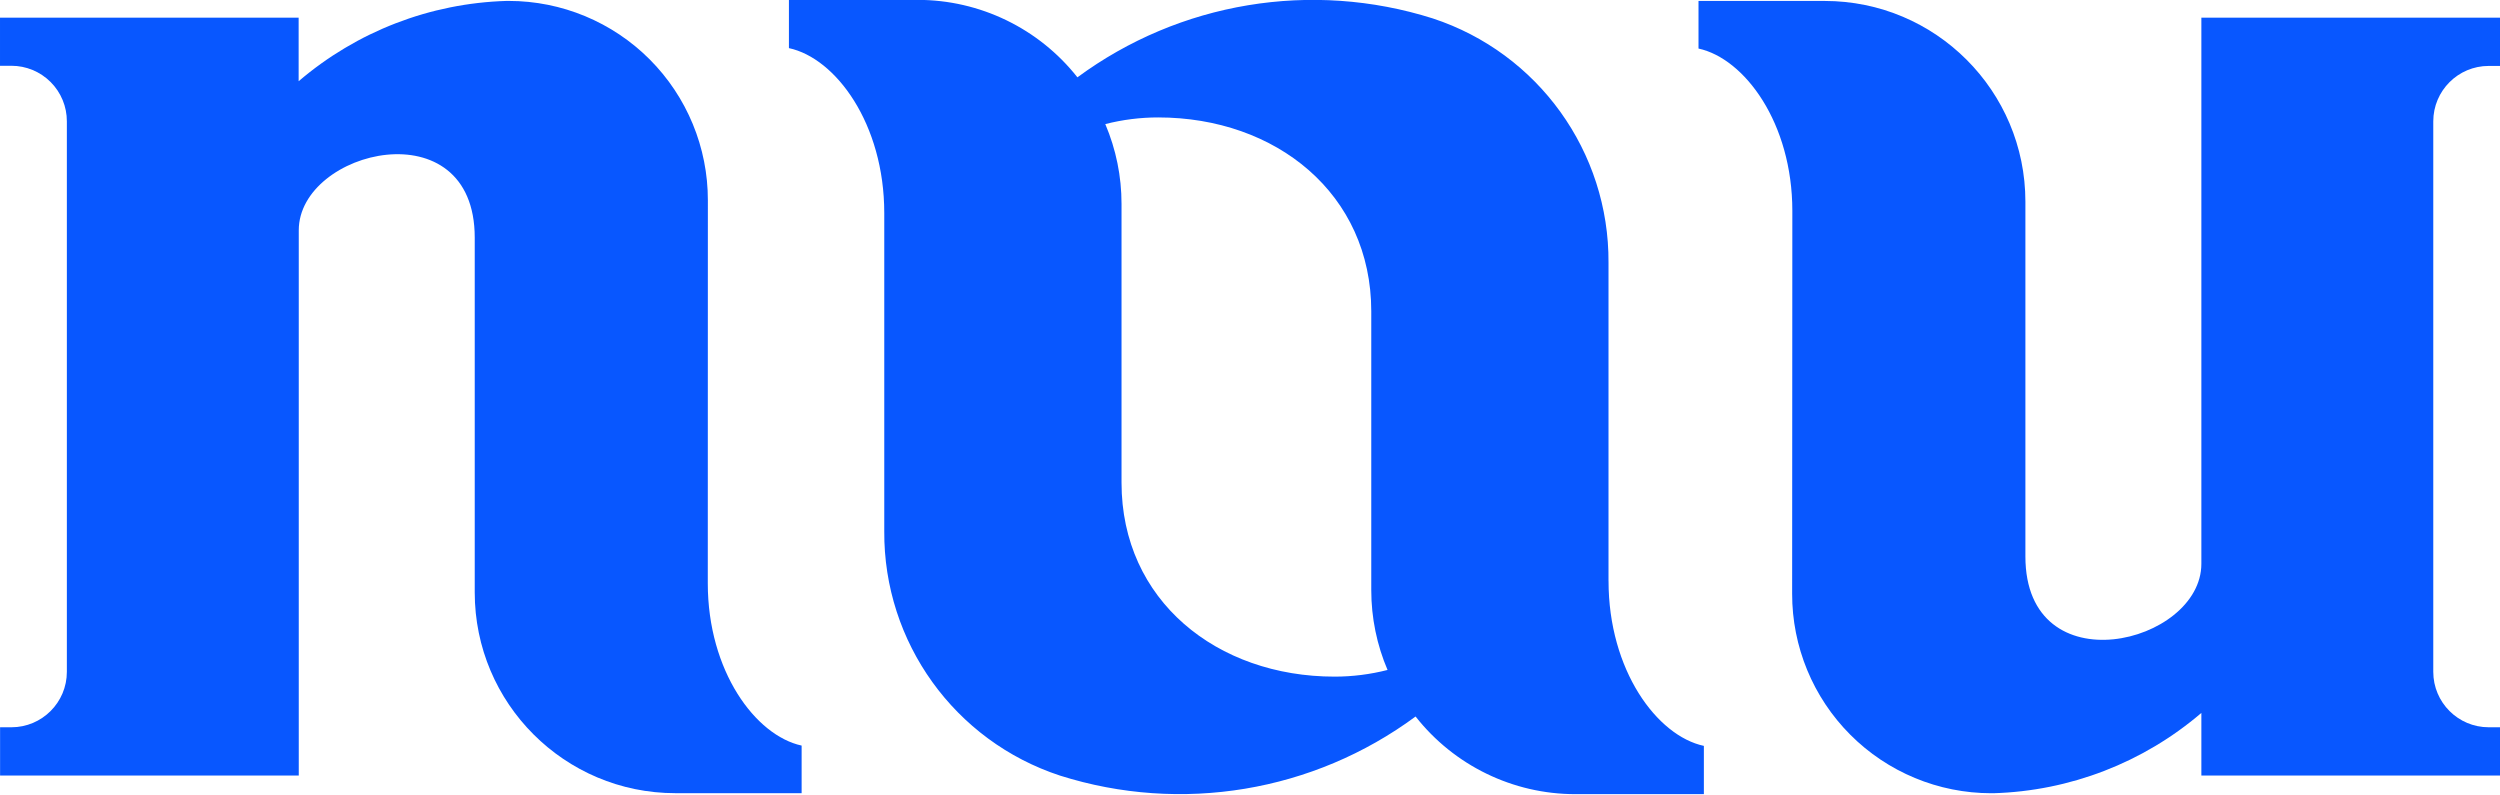
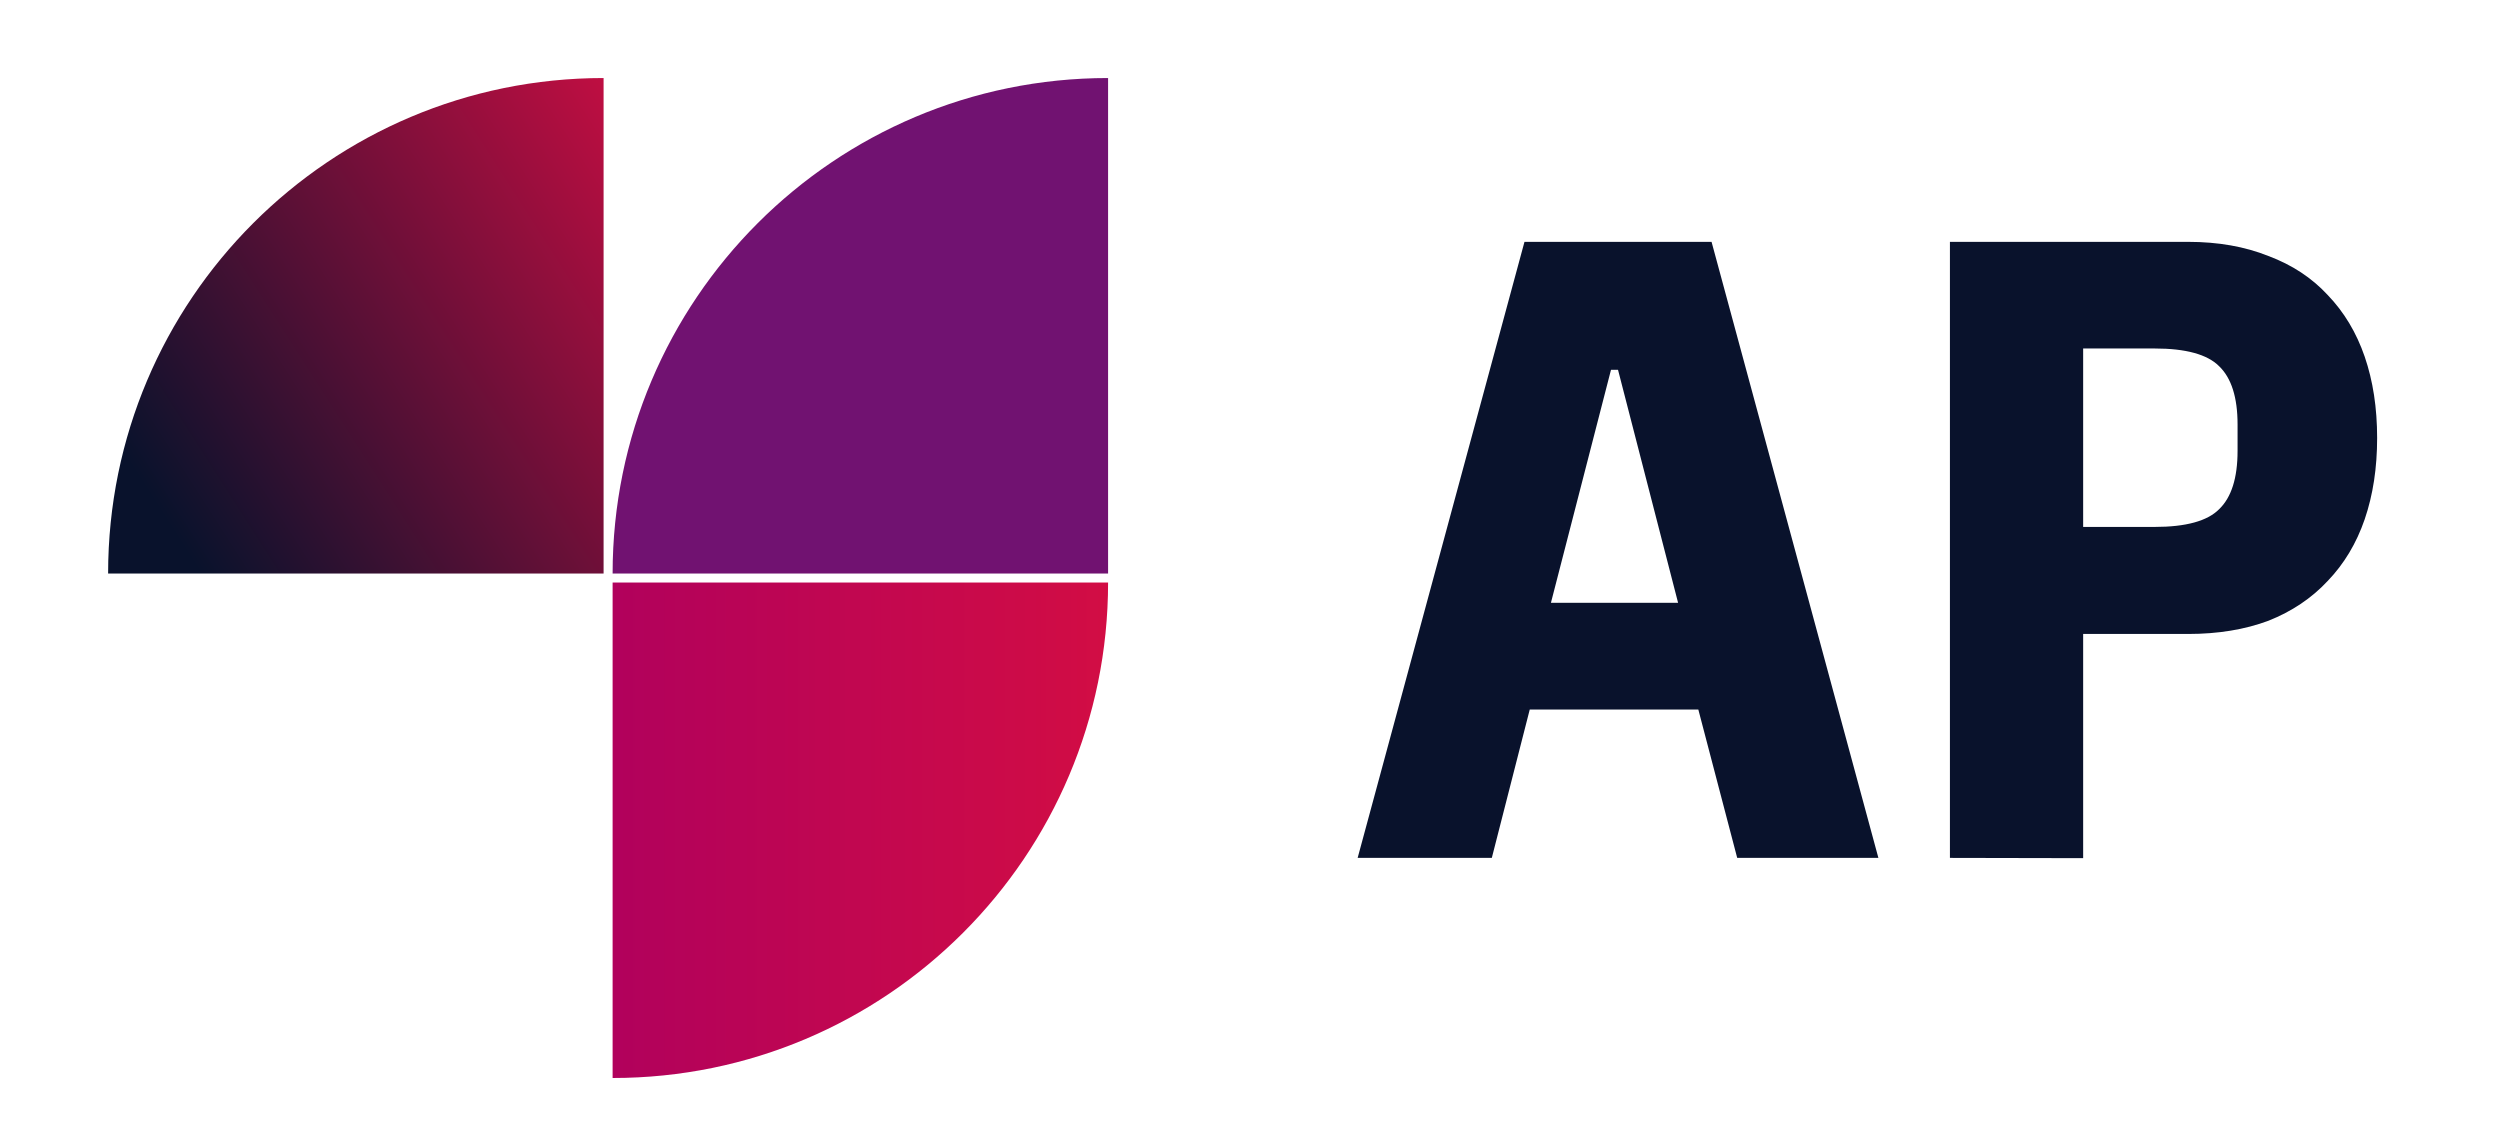
- <svg xmlns="http://www.w3.org/2000/svg" width="99.804" height="31.704" viewBox="0 0 99.804 31.704">
-   <g id="Group_291" data-name="Group 291" transform="translate(-6230 -1753)">
-     <path id="Path_54" data-name="Path 54" d="M146.28,207.577a7.95,7.95,0,0,0,7.946,7.964h.091a13.369,13.369,0,0,0,8.3-3.206v2.5h11.924v-1.927h-.453a2.214,2.214,0,0,1-2.213-2.214V188.72a2.214,2.214,0,0,1,2.213-2.214h.453v-1.927l-11.924,0v21.8c0,3.219-7.025,4.923-7.025-.292V191.925a8.013,8.013,0,0,0-8.013-8.013h-5.037v1.9c1.841.4,3.746,2.973,3.746,6.482h0Z" transform="translate(6155.265 1569.126)" fill="#0857ff" />
-     <path id="Path_55" data-name="Path 55" d="M89.89,191.875a7.95,7.95,0,0,0-7.947-7.964h-.09a13.373,13.373,0,0,0-8.3,3.206v-2.538H61.631V186.5h.452A2.214,2.214,0,0,1,64.3,188.72v21.973a2.214,2.214,0,0,1-2.214,2.215h-.452v1.926l11.924,0V193.068c0-3.218,7.025-4.923,7.025.293v14.165a8.013,8.013,0,0,0,8.013,8.013h5.037v-1.9c-1.841-.4-3.746-2.973-3.746-6.481h0Z" transform="translate(6168.369 1569.126)" fill="#0857ff" />
-     <path id="Path_56" data-name="Path 56" d="M131.932,207.058h0l0-12.7a10.2,10.2,0,0,0-7.016-9.756,15.847,15.847,0,0,0-14.186,2.352c.021.027.021.028,0,0a8.124,8.124,0,0,0-6.384-3.092H99.213v1.926c1.87.4,3.806,3.02,3.806,6.586h0l0,12.7a10.2,10.2,0,0,0,7.016,9.756,15.844,15.844,0,0,0,14.195-2.359,8.114,8.114,0,0,0,6.375,3.1h5.134v-1.927c-1.87-.4-3.806-3.02-3.806-6.586m-8.824,3.555a8.512,8.512,0,0,1-2.112.266c-4.7,0-8.506-3.043-8.506-7.741h0V192.008a8.12,8.12,0,0,0-.648-3.187l0,0a8.506,8.506,0,0,1,2.111-.266c4.7,0,8.507,3.044,8.507,7.741h0v11.131a8.116,8.116,0,0,0,.656,3.2l-.01-.02" transform="translate(6162.282 1569.133)" fill="#0857ff" />
+ <svg xmlns="http://www.w3.org/2000/svg" xmlns:xlink="http://www.w3.org/1999/xlink" width="70" height="32" viewBox="0 0 18.521 8.467" version="1.1" id="svg1">
+   <defs id="defs1">
+     <linearGradient id="linearGradient44">
+       <stop style="stop-color:#09122c;stop-opacity:1;" offset="0" id="stop44" />
+       <stop style="stop-color:#d20d44;stop-opacity:1;" offset="1" id="stop45" />
+     </linearGradient>
+     <linearGradient id="linearGradient47">
+       <stop style="stop-color:#b1015c;stop-opacity:1;" offset="0" id="stop46" />
+       <stop style="stop-color:#d20d44;stop-opacity:1;" offset="1" id="stop47" />
+     </linearGradient>
+     <linearGradient xlink:href="#linearGradient44" id="linearGradient18" gradientUnits="userSpaceOnUse" gradientTransform="translate(94.68001,-30.34182)" x1="9.503" y1="260.298" x2="26.086" y2="249.677" />
+     <linearGradient xlink:href="#linearGradient47" id="linearGradient19" gradientUnits="userSpaceOnUse" gradientTransform="translate(94.68001,-30.34182)" x1="22.266" y1="268.864" x2="36.818" y2="268.864" />
+   </defs>
+   <g id="layer1" transform="translate(-70.07,-168.1722)">
+     <rect style="opacity:0;fill:#e6e6e6;stroke:none;stroke-width:0.165" id="rect17" width="18.521" height="8.467" x="70.07" y="168.172" />
+     <g id="g7-6" transform="matrix(0.2522523,0,0,0.2522522,45.10843,114.1556)">
+       <path id="path5-8" style="fill:url(#linearGradient18);fill-opacity:1;stroke:none;stroke-width:0.124" d="m 116.681,216.429 a 14.552,14.552 0 0 0 -14.552,14.552 h 14.552 z" />
+       <path id="path6-5" style="fill:#711271;fill-opacity:1;stroke:none;stroke-width:0.124" d="m 131.498,216.429 a 14.552,14.552 0 0 0 -14.552,14.552 h 14.552 z" />
+       <path id="path7-7" style="fill:url(#linearGradient19);fill-opacity:1;stroke:none;stroke-width:0.124" d="m 116.946,245.798 a 14.552,14.552 0 0 0 14.552,-14.552 h -14.552 z" />
+     </g>
+     <path style="font-weight:bold;font-size:64px;font-family:'IBM Plex Mono';-inkscape-font-specification:'IBM Plex Mono Bold';white-space:pre;fill:#09122c;stroke-width:0.102" d="m 82.94,174.528 -0.288,-1.099 h -1.249 l -0.281,1.099 h -0.994 l 1.236,-4.564 h 1.386 l 1.236,4.564 z m -0.883,-3.616 h -0.052 l -0.445,1.726 h 0.942 z m 2.459,3.616 v -4.564 h 1.765 q 0.333,0 0.595,0.105 0.262,0.098 0.438,0.288 0.183,0.19 0.275,0.458 0.092,0.268 0.092,0.602 0,0.333 -0.092,0.602 -0.092,0.268 -0.275,0.458 -0.177,0.19 -0.438,0.294 -0.262,0.098 -0.595,0.098 h -0.778 v 1.661 z m 0.987,-2.452 h 0.53 q 0.347,0 0.477,-0.131 0.137,-0.131 0.137,-0.432 v -0.196 q 0,-0.301 -0.137,-0.432 -0.131,-0.131 -0.477,-0.131 h -0.53 z" id="text48" aria-label="AP" />
  </g>
</svg>
